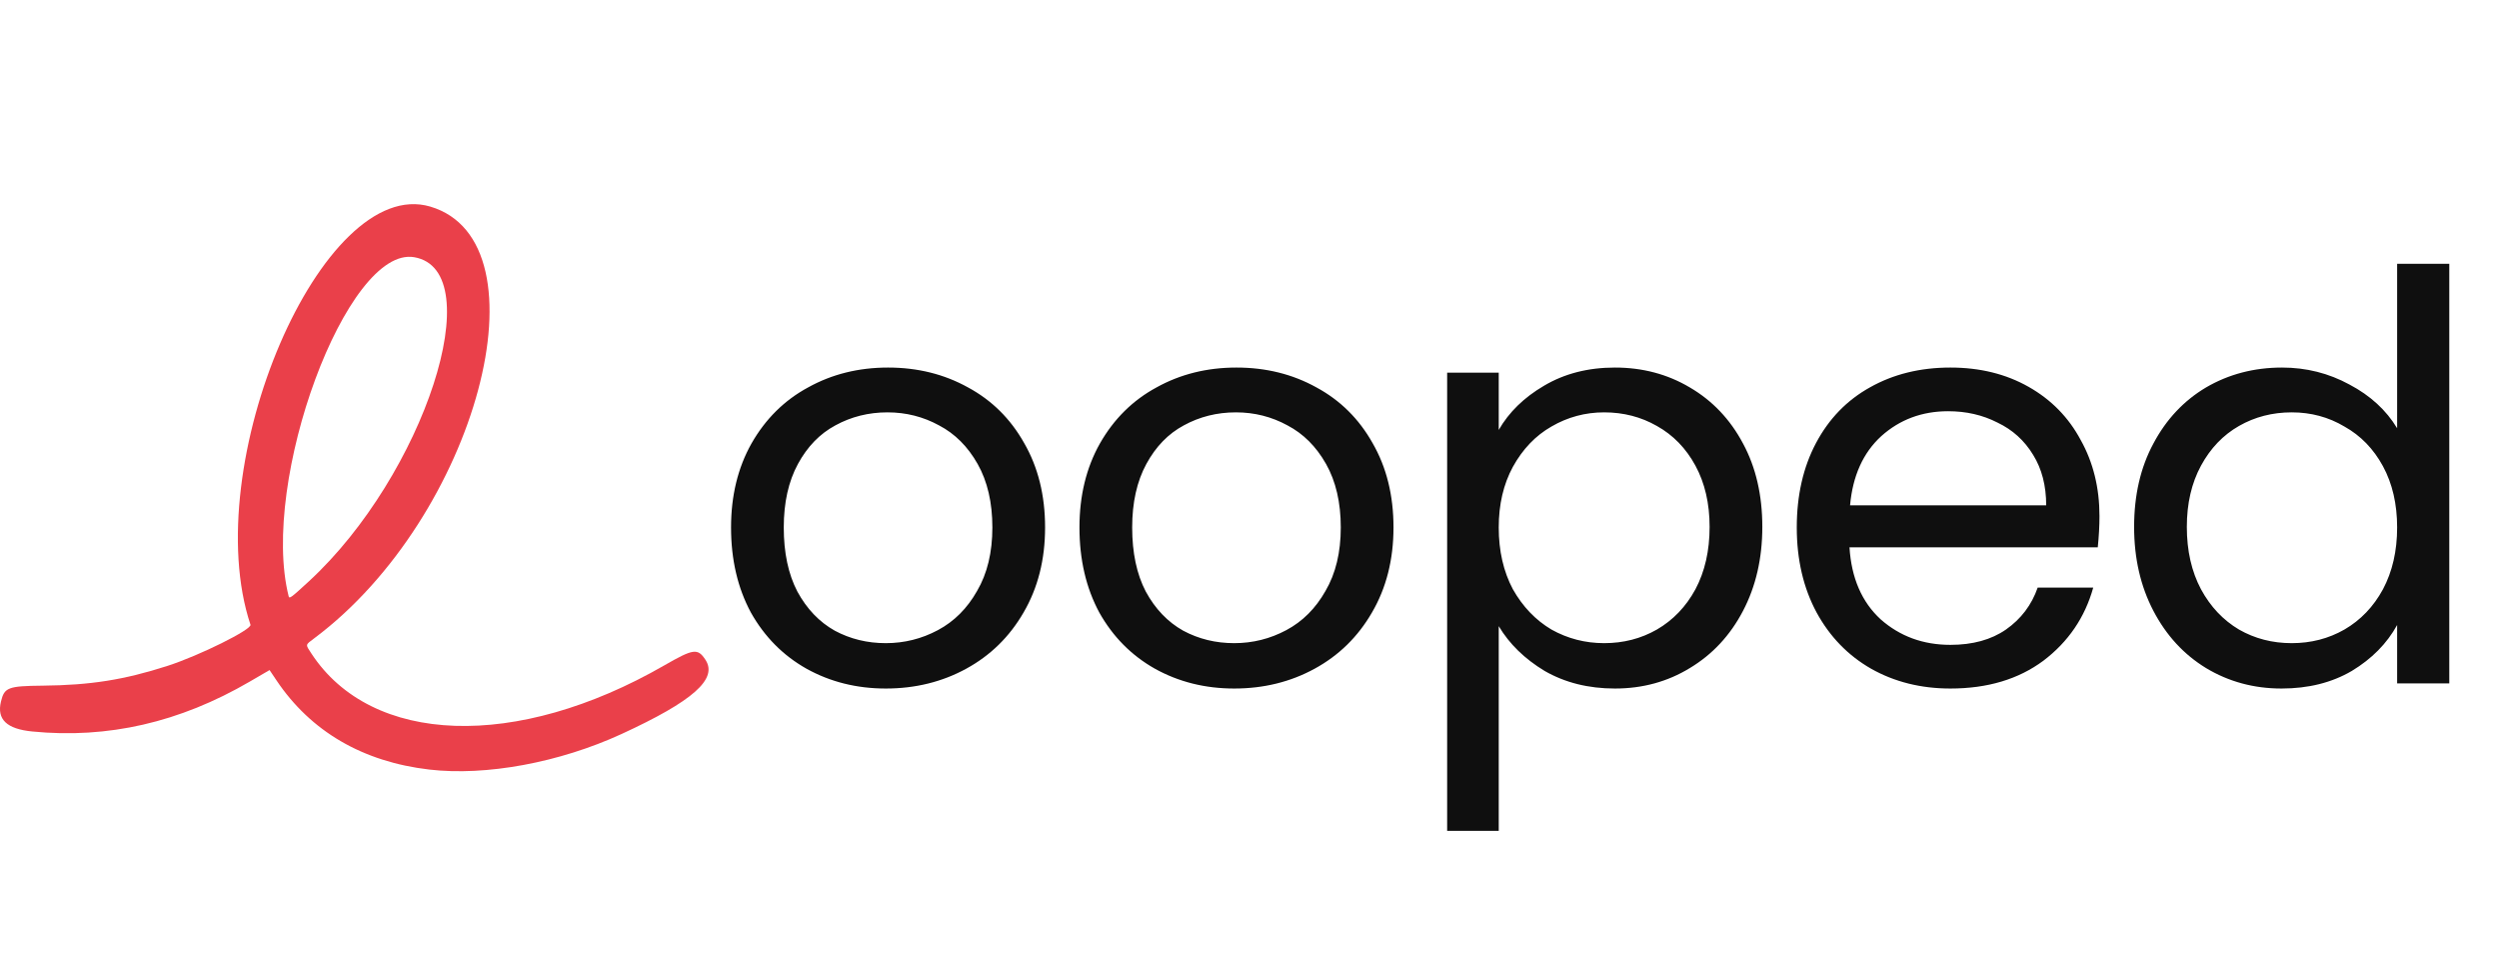
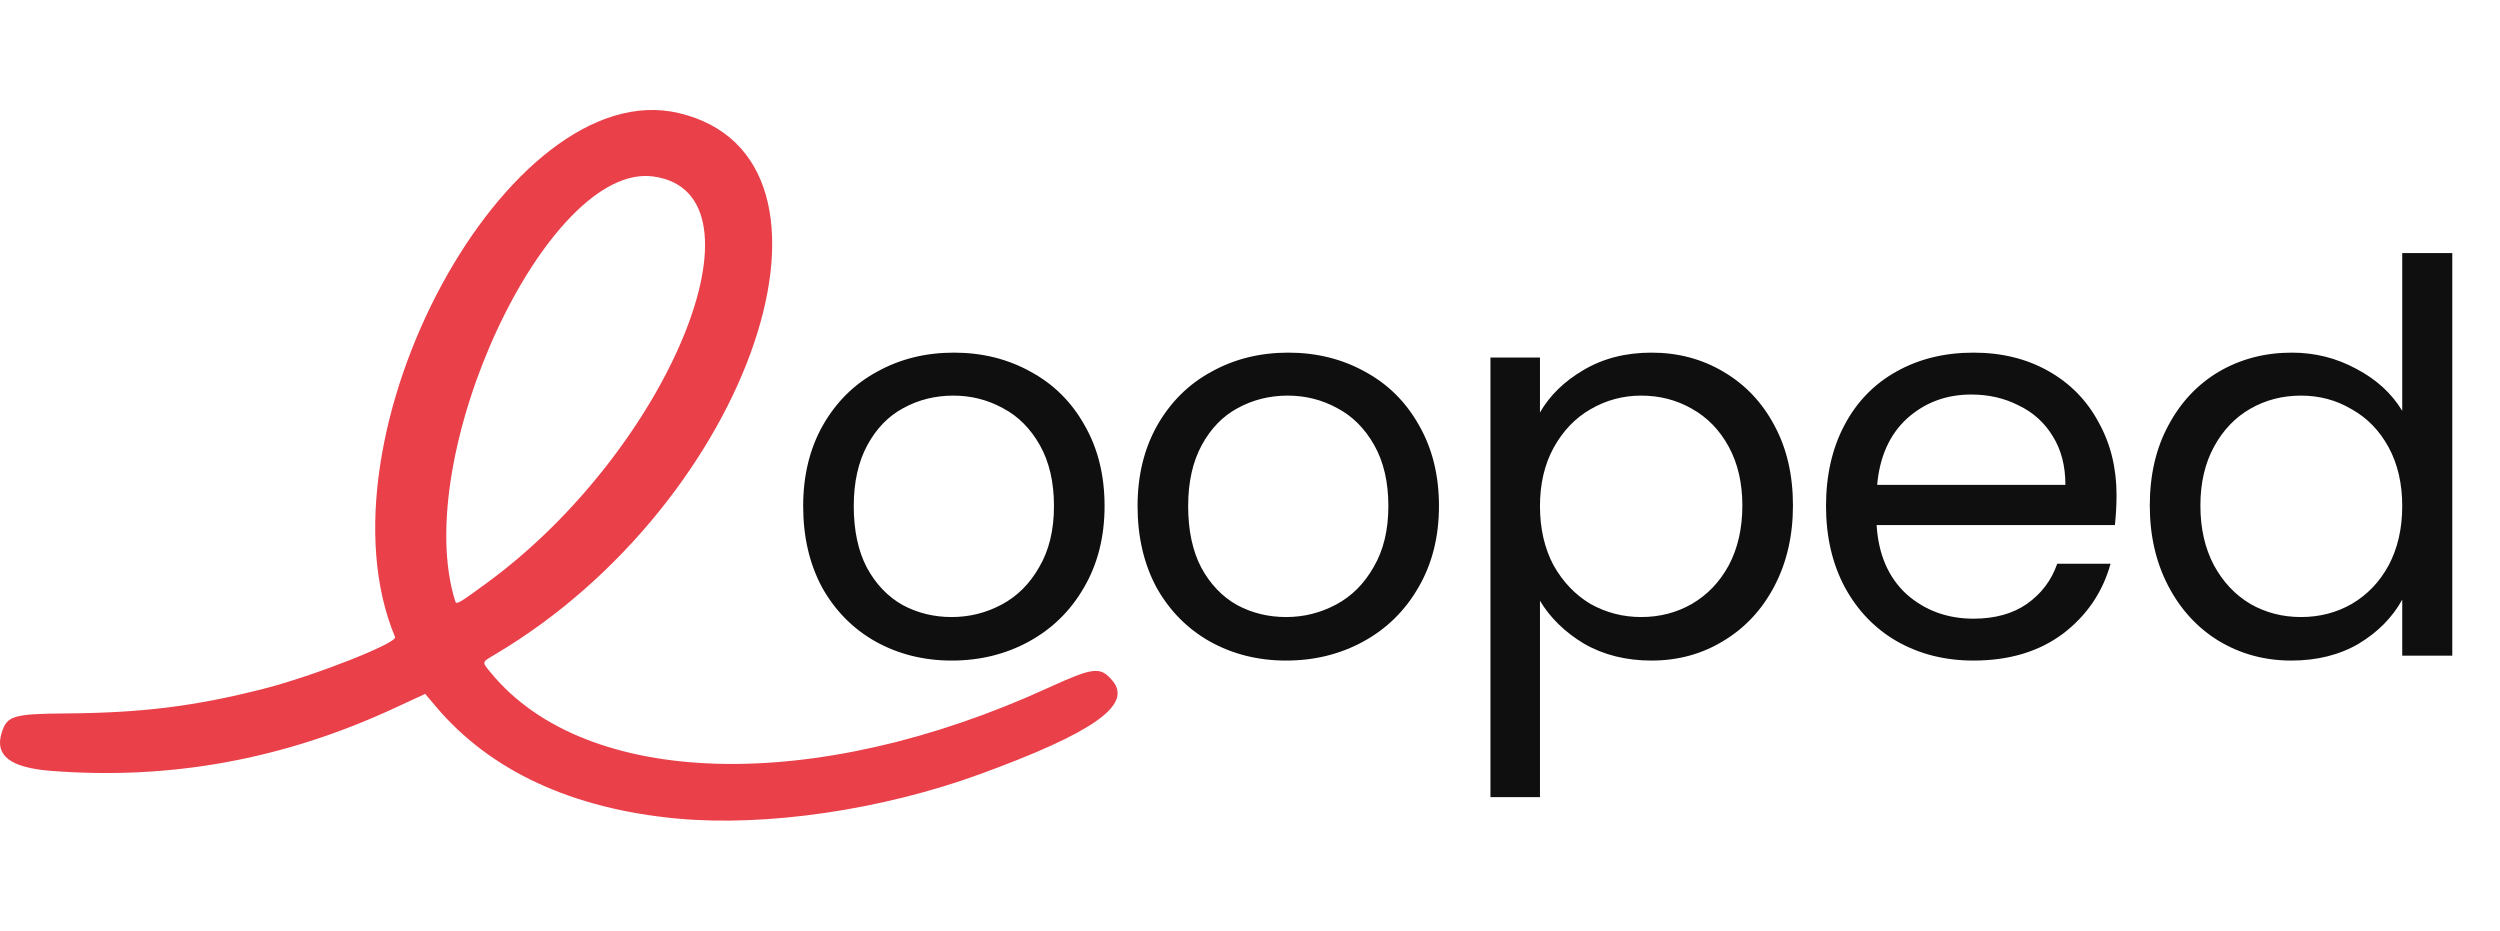
- <svg xmlns="http://www.w3.org/2000/svg" width="567" height="220" viewBox="0 0 567 220" fill="none">
-   <path d="M97.441 174.542C82.304 172.778 70.506 165.896 62.717 154.287L61.163 151.972L56.657 154.596C40.759 163.854 24.451 167.592 7.329 165.904C1.511 165.331 -0.756 163.164 0.219 159.108C0.987 155.907 1.827 155.587 9.663 155.508C20.526 155.4 28.16 154.191 38.012 151.02C45.198 148.707 57.188 142.763 56.831 141.69C44.795 105.494 73.128 39.61 97.615 46.852C124.832 54.901 108.11 117.22 71.353 144.725C69.221 146.321 69.267 146.098 70.634 148.188C84.303 169.076 117.181 170.202 150.689 150.93C157.35 147.098 158.296 146.967 160.053 149.63C162.926 153.987 157.229 159.026 140.996 166.487C126.915 172.959 110.269 176.037 97.441 174.542ZM70.071 131.859C96.241 107.752 111.338 61.345 93.989 58.337C78.714 55.688 58.918 109.095 65.491 135.222C65.653 135.862 66.011 135.599 70.071 131.859Z" fill="#EA404A" />
-   <path d="M200.98 156.158C194.378 156.158 188.376 154.657 182.974 151.656C177.658 148.655 173.456 144.411 170.37 138.923C167.369 133.35 165.868 126.919 165.868 119.631C165.868 112.429 167.412 106.084 170.498 100.597C173.671 95.023 177.958 90.779 183.36 87.864C188.761 84.863 194.806 83.362 201.494 83.362C208.182 83.362 214.227 84.863 219.629 87.864C225.03 90.779 229.275 94.981 232.361 100.468C235.534 105.955 237.12 112.343 237.12 119.631C237.12 126.919 235.491 133.35 232.233 138.923C229.06 144.411 224.73 148.655 219.243 151.656C213.755 154.657 207.668 156.158 200.98 156.158ZM200.98 145.868C205.181 145.868 209.125 144.882 212.812 142.91C216.499 140.938 219.457 137.98 221.686 134.036C224.001 130.092 225.159 125.29 225.159 119.631C225.159 113.972 224.044 109.171 221.815 105.227C219.586 101.283 216.671 98.367 213.069 96.481C209.468 94.509 205.567 93.523 201.366 93.523C197.078 93.523 193.134 94.509 189.533 96.481C186.018 98.367 183.188 101.283 181.045 105.227C178.901 109.171 177.829 113.972 177.829 119.631C177.829 125.376 178.858 130.221 180.916 134.165C183.06 138.109 185.889 141.067 189.404 143.039C192.92 144.925 196.778 145.868 200.98 145.868ZM280.032 156.158C273.429 156.158 267.428 154.657 262.026 151.656C256.71 148.655 252.508 144.411 249.422 138.923C246.421 133.35 244.92 126.919 244.92 119.631C244.92 112.429 246.464 106.084 249.55 100.597C252.723 95.023 257.01 90.779 262.412 87.864C267.813 84.863 273.858 83.362 280.546 83.362C287.234 83.362 293.279 84.863 298.681 87.864C304.082 90.779 308.327 94.981 311.413 100.468C314.586 105.955 316.172 112.343 316.172 119.631C316.172 126.919 314.543 133.35 311.285 138.923C308.112 144.411 303.782 148.655 298.295 151.656C292.807 154.657 286.72 156.158 280.032 156.158ZM280.032 145.868C284.233 145.868 288.177 144.882 291.864 142.91C295.551 140.938 298.509 137.98 300.738 134.036C303.053 130.092 304.211 125.29 304.211 119.631C304.211 113.972 303.096 109.171 300.867 105.227C298.638 101.283 295.722 98.367 292.121 96.481C288.52 94.509 284.619 93.523 280.417 93.523C276.13 93.523 272.186 94.509 268.585 96.481C265.07 98.367 262.24 101.283 260.097 105.227C257.953 109.171 256.881 113.972 256.881 119.631C256.881 125.376 257.91 130.221 259.968 134.165C262.112 138.109 264.941 141.067 268.456 143.039C271.972 144.925 275.83 145.868 280.032 145.868ZM340.049 97.51C342.364 93.48 345.794 90.136 350.338 87.478C354.968 84.734 360.327 83.362 366.415 83.362C372.674 83.362 378.333 84.863 383.392 87.864C388.536 90.865 392.566 95.109 395.481 100.597C398.396 105.998 399.854 112.3 399.854 119.503C399.854 126.619 398.396 132.964 395.481 138.537C392.566 144.111 388.536 148.441 383.392 151.527C378.333 154.614 372.674 156.158 366.415 156.158C360.413 156.158 355.097 154.829 350.467 152.171C345.922 149.427 342.45 146.04 340.049 142.01V188.439H328.345V84.52H340.049V97.51ZM387.893 119.503C387.893 114.187 386.821 109.557 384.678 105.612C382.534 101.668 379.619 98.667 375.932 96.61C372.331 94.552 368.344 93.523 363.971 93.523C359.684 93.523 355.697 94.595 352.01 96.738C348.409 98.796 345.493 101.84 343.264 105.87C341.121 109.814 340.049 114.401 340.049 119.631C340.049 124.947 341.121 129.62 343.264 133.65C345.493 137.594 348.409 140.638 352.01 142.782C355.697 144.84 359.684 145.868 363.971 145.868C368.344 145.868 372.331 144.84 375.932 142.782C379.619 140.638 382.534 137.594 384.678 133.65C386.821 129.62 387.893 124.904 387.893 119.503ZM476.351 117.059C476.351 119.288 476.222 121.646 475.965 124.133H419.632C420.061 131.078 422.419 136.523 426.706 140.467C431.079 144.325 436.352 146.254 442.525 146.254C447.584 146.254 451.786 145.097 455.13 142.782C458.559 140.381 460.96 137.208 462.332 133.264H474.936C473.05 140.038 469.277 145.568 463.618 149.855C457.959 154.057 450.928 156.158 442.525 156.158C435.838 156.158 429.836 154.657 424.52 151.656C419.289 148.655 415.174 144.411 412.173 138.923C409.172 133.35 407.671 126.919 407.671 119.631C407.671 112.343 409.129 105.955 412.044 100.468C414.959 94.981 419.032 90.779 424.262 87.864C429.578 84.863 435.666 83.362 442.525 83.362C449.213 83.362 455.13 84.82 460.274 87.735C465.419 90.65 469.363 94.68 472.107 99.825C474.936 104.884 476.351 110.628 476.351 117.059ZM464.261 114.615C464.261 110.157 463.275 106.341 461.303 103.169C459.331 99.911 456.63 97.467 453.2 95.838C449.856 94.123 446.127 93.266 442.011 93.266C436.095 93.266 431.036 95.152 426.835 98.925C422.719 102.697 420.361 107.928 419.761 114.615H464.261ZM484.211 119.503C484.211 112.3 485.669 105.998 488.584 100.597C491.499 95.109 495.486 90.865 500.545 87.864C505.69 84.863 511.434 83.362 517.779 83.362C523.267 83.362 528.369 84.648 533.084 87.221C537.8 89.707 541.401 93.008 543.888 97.124V59.826H555.72V155H543.888V141.753C541.573 145.954 538.143 149.427 533.599 152.171C529.054 154.829 523.738 156.158 517.651 156.158C511.392 156.158 505.69 154.614 500.545 151.527C495.486 148.441 491.499 144.111 488.584 138.537C485.669 132.964 484.211 126.619 484.211 119.503ZM543.888 119.631C543.888 114.315 542.816 109.685 540.673 105.741C538.529 101.797 535.614 98.796 531.927 96.738C528.326 94.595 524.339 93.523 519.966 93.523C515.593 93.523 511.606 94.552 508.005 96.61C504.404 98.667 501.531 101.668 499.388 105.612C497.244 109.557 496.172 114.187 496.172 119.503C496.172 124.904 497.244 129.62 499.388 133.65C501.531 137.594 504.404 140.638 508.005 142.782C511.606 144.84 515.593 145.868 519.966 145.868C524.339 145.868 528.326 144.84 531.927 142.782C535.614 140.638 538.529 137.594 540.673 133.65C542.816 129.62 543.888 124.947 543.888 119.631Z" fill="#0F0F0F" />
+ <svg xmlns="http://www.w3.org/2000/svg" width="591" height="220" viewBox="0 0 591 220" fill="none">
+   <path d="M160.136 193.514C135.259 191.21 115.87 182.22 103.07 167.056L100.517 164.032L93.112 167.459C66.983 179.553 40.183 184.436 12.044 182.231C2.484 181.482 -1.242 178.652 0.359 173.354C1.623 169.172 3.003 168.754 15.88 168.651C33.733 168.51 46.278 166.931 62.47 162.789C74.279 159.768 93.983 152.003 93.396 150.602C73.617 103.32 120.179 17.26 160.422 26.72C205.149 37.234 177.669 118.637 117.263 154.566C113.758 156.651 113.834 156.359 116.081 159.089C138.544 186.374 192.576 187.845 247.644 162.671C258.591 157.666 260.146 157.495 263.033 160.973C267.755 166.664 258.392 173.246 231.714 182.992C208.572 191.446 181.216 195.467 160.136 193.514ZM115.156 137.76C158.164 106.271 182.974 45.651 154.462 41.722C129.359 38.262 96.827 108.025 107.629 142.153C107.894 142.989 108.483 142.645 115.156 137.76Z" fill="#EA404A" />
+   <path d="M224.98 156.158C218.378 156.158 212.376 154.657 206.974 151.656C201.658 148.655 197.456 144.411 194.37 138.923C191.369 133.35 189.868 126.919 189.868 119.631C189.868 112.429 191.412 106.084 194.498 100.597C197.671 95.023 201.958 90.779 207.36 87.864C212.761 84.863 218.806 83.362 225.494 83.362C232.182 83.362 238.227 84.863 243.629 87.864C249.03 90.779 253.275 94.981 256.361 100.468C259.534 105.955 261.12 112.343 261.12 119.631C261.12 126.919 259.491 133.35 256.233 138.923C253.06 144.411 248.73 148.655 243.243 151.656C237.755 154.657 231.668 156.158 224.98 156.158ZM224.98 145.868C229.181 145.868 233.125 144.882 236.812 142.91C240.499 140.938 243.457 137.98 245.686 134.036C248.001 130.092 249.159 125.29 249.159 119.631C249.159 113.972 248.044 109.171 245.815 105.227C243.586 101.283 240.671 98.367 237.069 96.481C233.468 94.509 229.567 93.523 225.366 93.523C221.078 93.523 217.134 94.509 213.533 96.481C210.018 98.367 207.188 101.283 205.045 105.227C202.901 109.171 201.829 113.972 201.829 119.631C201.829 125.376 202.858 130.221 204.916 134.165C207.06 138.109 209.889 141.067 213.404 143.039C216.92 144.925 220.778 145.868 224.98 145.868ZM304.032 156.158C297.429 156.158 291.428 154.657 286.026 151.656C280.71 148.655 276.508 144.411 273.422 138.923C270.421 133.35 268.92 126.919 268.92 119.631C268.92 112.429 270.464 106.084 273.55 100.597C276.723 95.023 281.01 90.779 286.412 87.864C291.813 84.863 297.858 83.362 304.546 83.362C311.234 83.362 317.279 84.863 322.681 87.864C328.082 90.779 332.327 94.981 335.413 100.468C338.586 105.955 340.172 112.343 340.172 119.631C340.172 126.919 338.543 133.35 335.285 138.923C332.112 144.411 327.782 148.655 322.295 151.656C316.807 154.657 310.72 156.158 304.032 156.158ZM304.032 145.868C308.233 145.868 312.177 144.882 315.864 142.91C319.551 140.938 322.509 137.98 324.738 134.036C327.053 130.092 328.211 125.29 328.211 119.631C328.211 113.972 327.096 109.171 324.867 105.227C322.638 101.283 319.722 98.367 316.121 96.481C312.52 94.509 308.619 93.523 304.417 93.523C300.13 93.523 296.186 94.509 292.585 96.481C289.07 98.367 286.24 101.283 284.097 105.227C281.953 109.171 280.881 113.972 280.881 119.631C280.881 125.376 281.91 130.221 283.968 134.165C286.112 138.109 288.941 141.067 292.456 143.039C295.972 144.925 299.83 145.868 304.032 145.868ZM364.049 97.51C366.364 93.48 369.794 90.136 374.338 87.478C378.968 84.734 384.327 83.362 390.415 83.362C396.674 83.362 402.333 84.863 407.392 87.864C412.536 90.865 416.566 95.109 419.481 100.597C422.396 105.998 423.854 112.3 423.854 119.503C423.854 126.619 422.396 132.964 419.481 138.537C416.566 144.111 412.536 148.441 407.392 151.527C402.333 154.614 396.674 156.158 390.415 156.158C384.413 156.158 379.097 154.829 374.467 152.171C369.922 149.427 366.45 146.04 364.049 142.01V188.439H352.345V84.52H364.049V97.51ZM411.893 119.503C411.893 114.187 410.821 109.557 408.678 105.612C406.534 101.668 403.619 98.667 399.932 96.61C396.331 94.552 392.344 93.523 387.971 93.523C383.684 93.523 379.697 94.595 376.01 96.738C372.409 98.796 369.493 101.84 367.264 105.87C365.121 109.814 364.049 114.401 364.049 119.631C364.049 124.947 365.121 129.62 367.264 133.65C369.493 137.594 372.409 140.638 376.01 142.782C379.697 144.84 383.684 145.868 387.971 145.868C392.344 145.868 396.331 144.84 399.932 142.782C403.619 140.638 406.534 137.594 408.678 133.65C410.821 129.62 411.893 124.904 411.893 119.503ZM500.351 117.059C500.351 119.288 500.222 121.646 499.965 124.133H443.632C444.061 131.078 446.419 136.523 450.706 140.467C455.079 144.325 460.352 146.254 466.525 146.254C471.584 146.254 475.786 145.097 479.13 142.782C482.559 140.381 484.96 137.208 486.332 133.264H498.936C497.05 140.038 493.277 145.568 487.618 149.855C481.959 154.057 474.928 156.158 466.525 156.158C459.838 156.158 453.836 154.657 448.52 151.656C443.289 148.655 439.174 144.411 436.173 138.923C433.172 133.35 431.671 126.919 431.671 119.631C431.671 112.343 433.129 105.955 436.044 100.468C438.959 94.981 443.032 90.779 448.262 87.864C453.578 84.863 459.666 83.362 466.525 83.362C473.213 83.362 479.13 84.82 484.274 87.735C489.419 90.65 493.363 94.68 496.107 99.825C498.936 104.884 500.351 110.628 500.351 117.059ZM488.261 114.615C488.261 110.157 487.275 106.341 485.303 103.169C483.331 99.911 480.63 97.467 477.2 95.838C473.856 94.123 470.127 93.266 466.011 93.266C460.095 93.266 455.036 95.152 450.835 98.925C446.719 102.697 444.361 107.928 443.761 114.615H488.261ZM508.211 119.503C508.211 112.3 509.669 105.998 512.584 100.597C515.499 95.109 519.486 90.865 524.545 87.864C529.69 84.863 535.434 83.362 541.779 83.362C547.267 83.362 552.369 84.648 557.084 87.221C561.8 89.707 565.401 93.008 567.888 97.124V59.826H579.72V155H567.888V141.753C565.573 145.954 562.143 149.427 557.599 152.171C553.054 154.829 547.738 156.158 541.651 156.158C535.392 156.158 529.69 154.614 524.545 151.527C519.486 148.441 515.499 144.111 512.584 138.537C509.669 132.964 508.211 126.619 508.211 119.503ZM567.888 119.631C567.888 114.315 566.816 109.685 564.673 105.741C562.529 101.797 559.614 98.796 555.927 96.738C552.326 94.595 548.339 93.523 543.966 93.523C539.593 93.523 535.606 94.552 532.005 96.61C528.404 98.667 525.531 101.668 523.388 105.612C521.244 109.557 520.172 114.187 520.172 119.503C520.172 124.904 521.244 129.62 523.388 133.65C525.531 137.594 528.404 140.638 532.005 142.782C535.606 144.84 539.593 145.868 543.966 145.868C548.339 145.868 552.326 144.84 555.927 142.782C559.614 140.638 562.529 137.594 564.673 133.65C566.816 129.62 567.888 124.947 567.888 119.631Z" fill="#0F0F0F" />
</svg>
